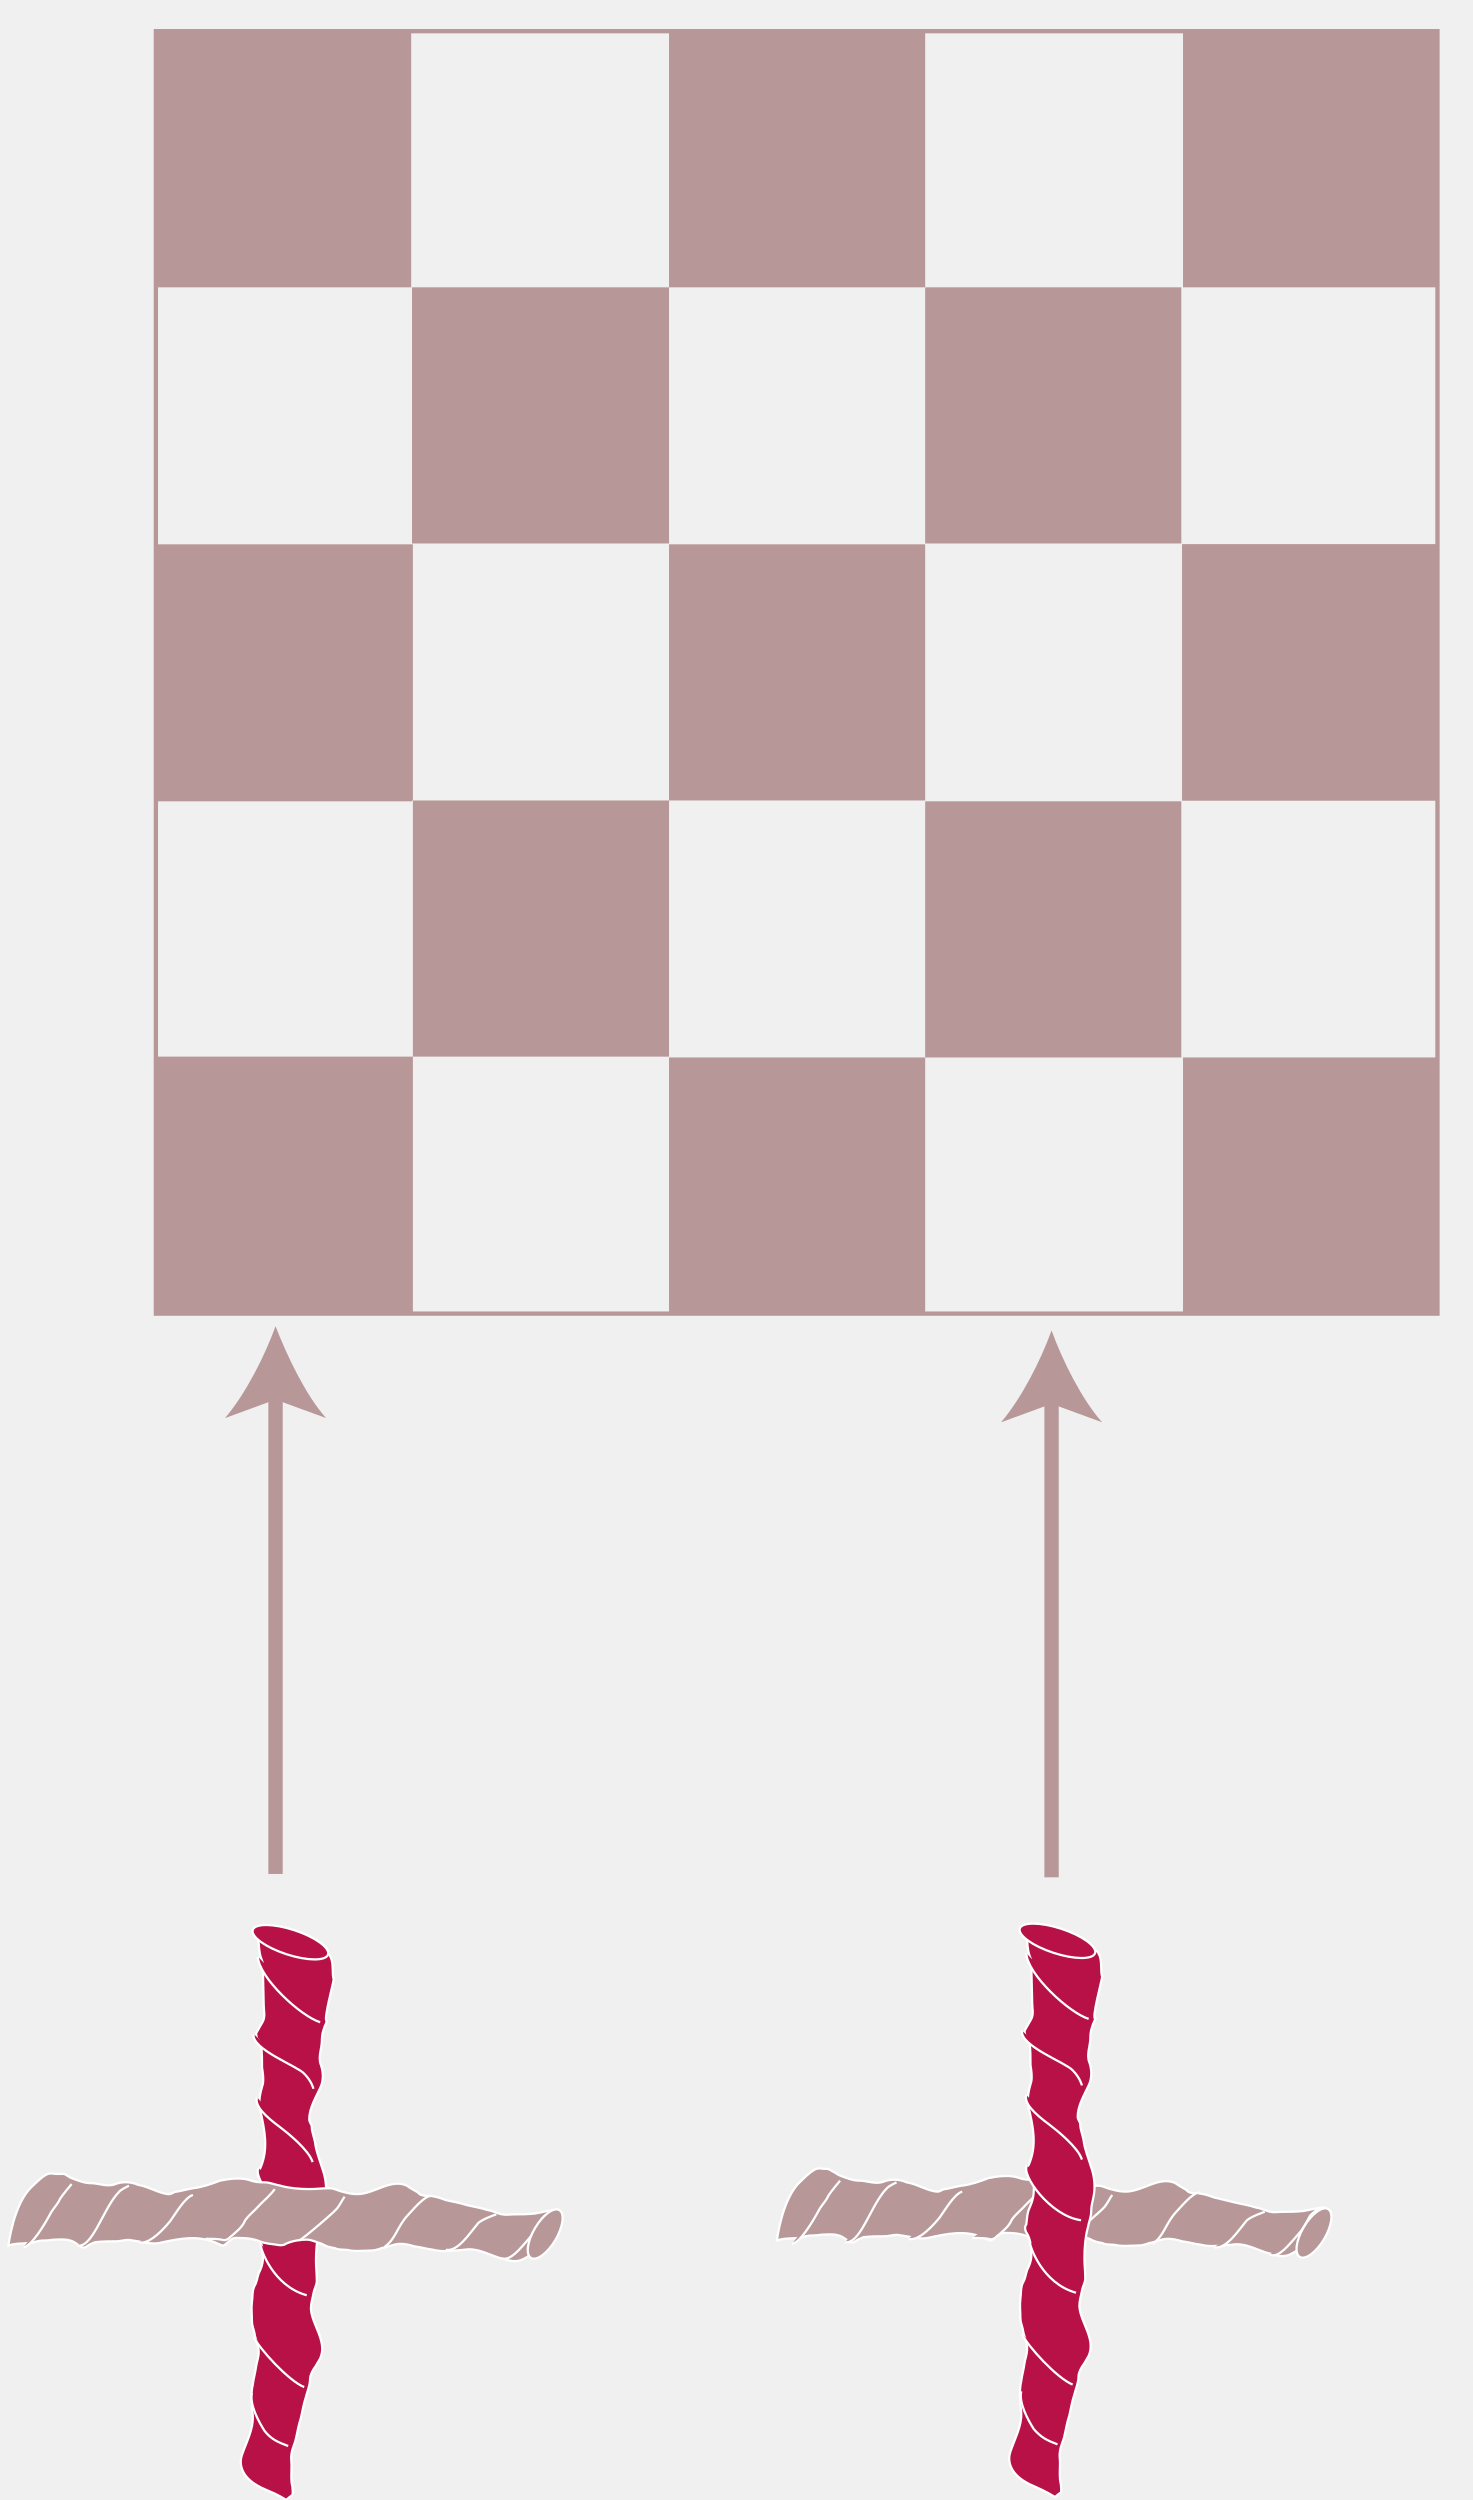
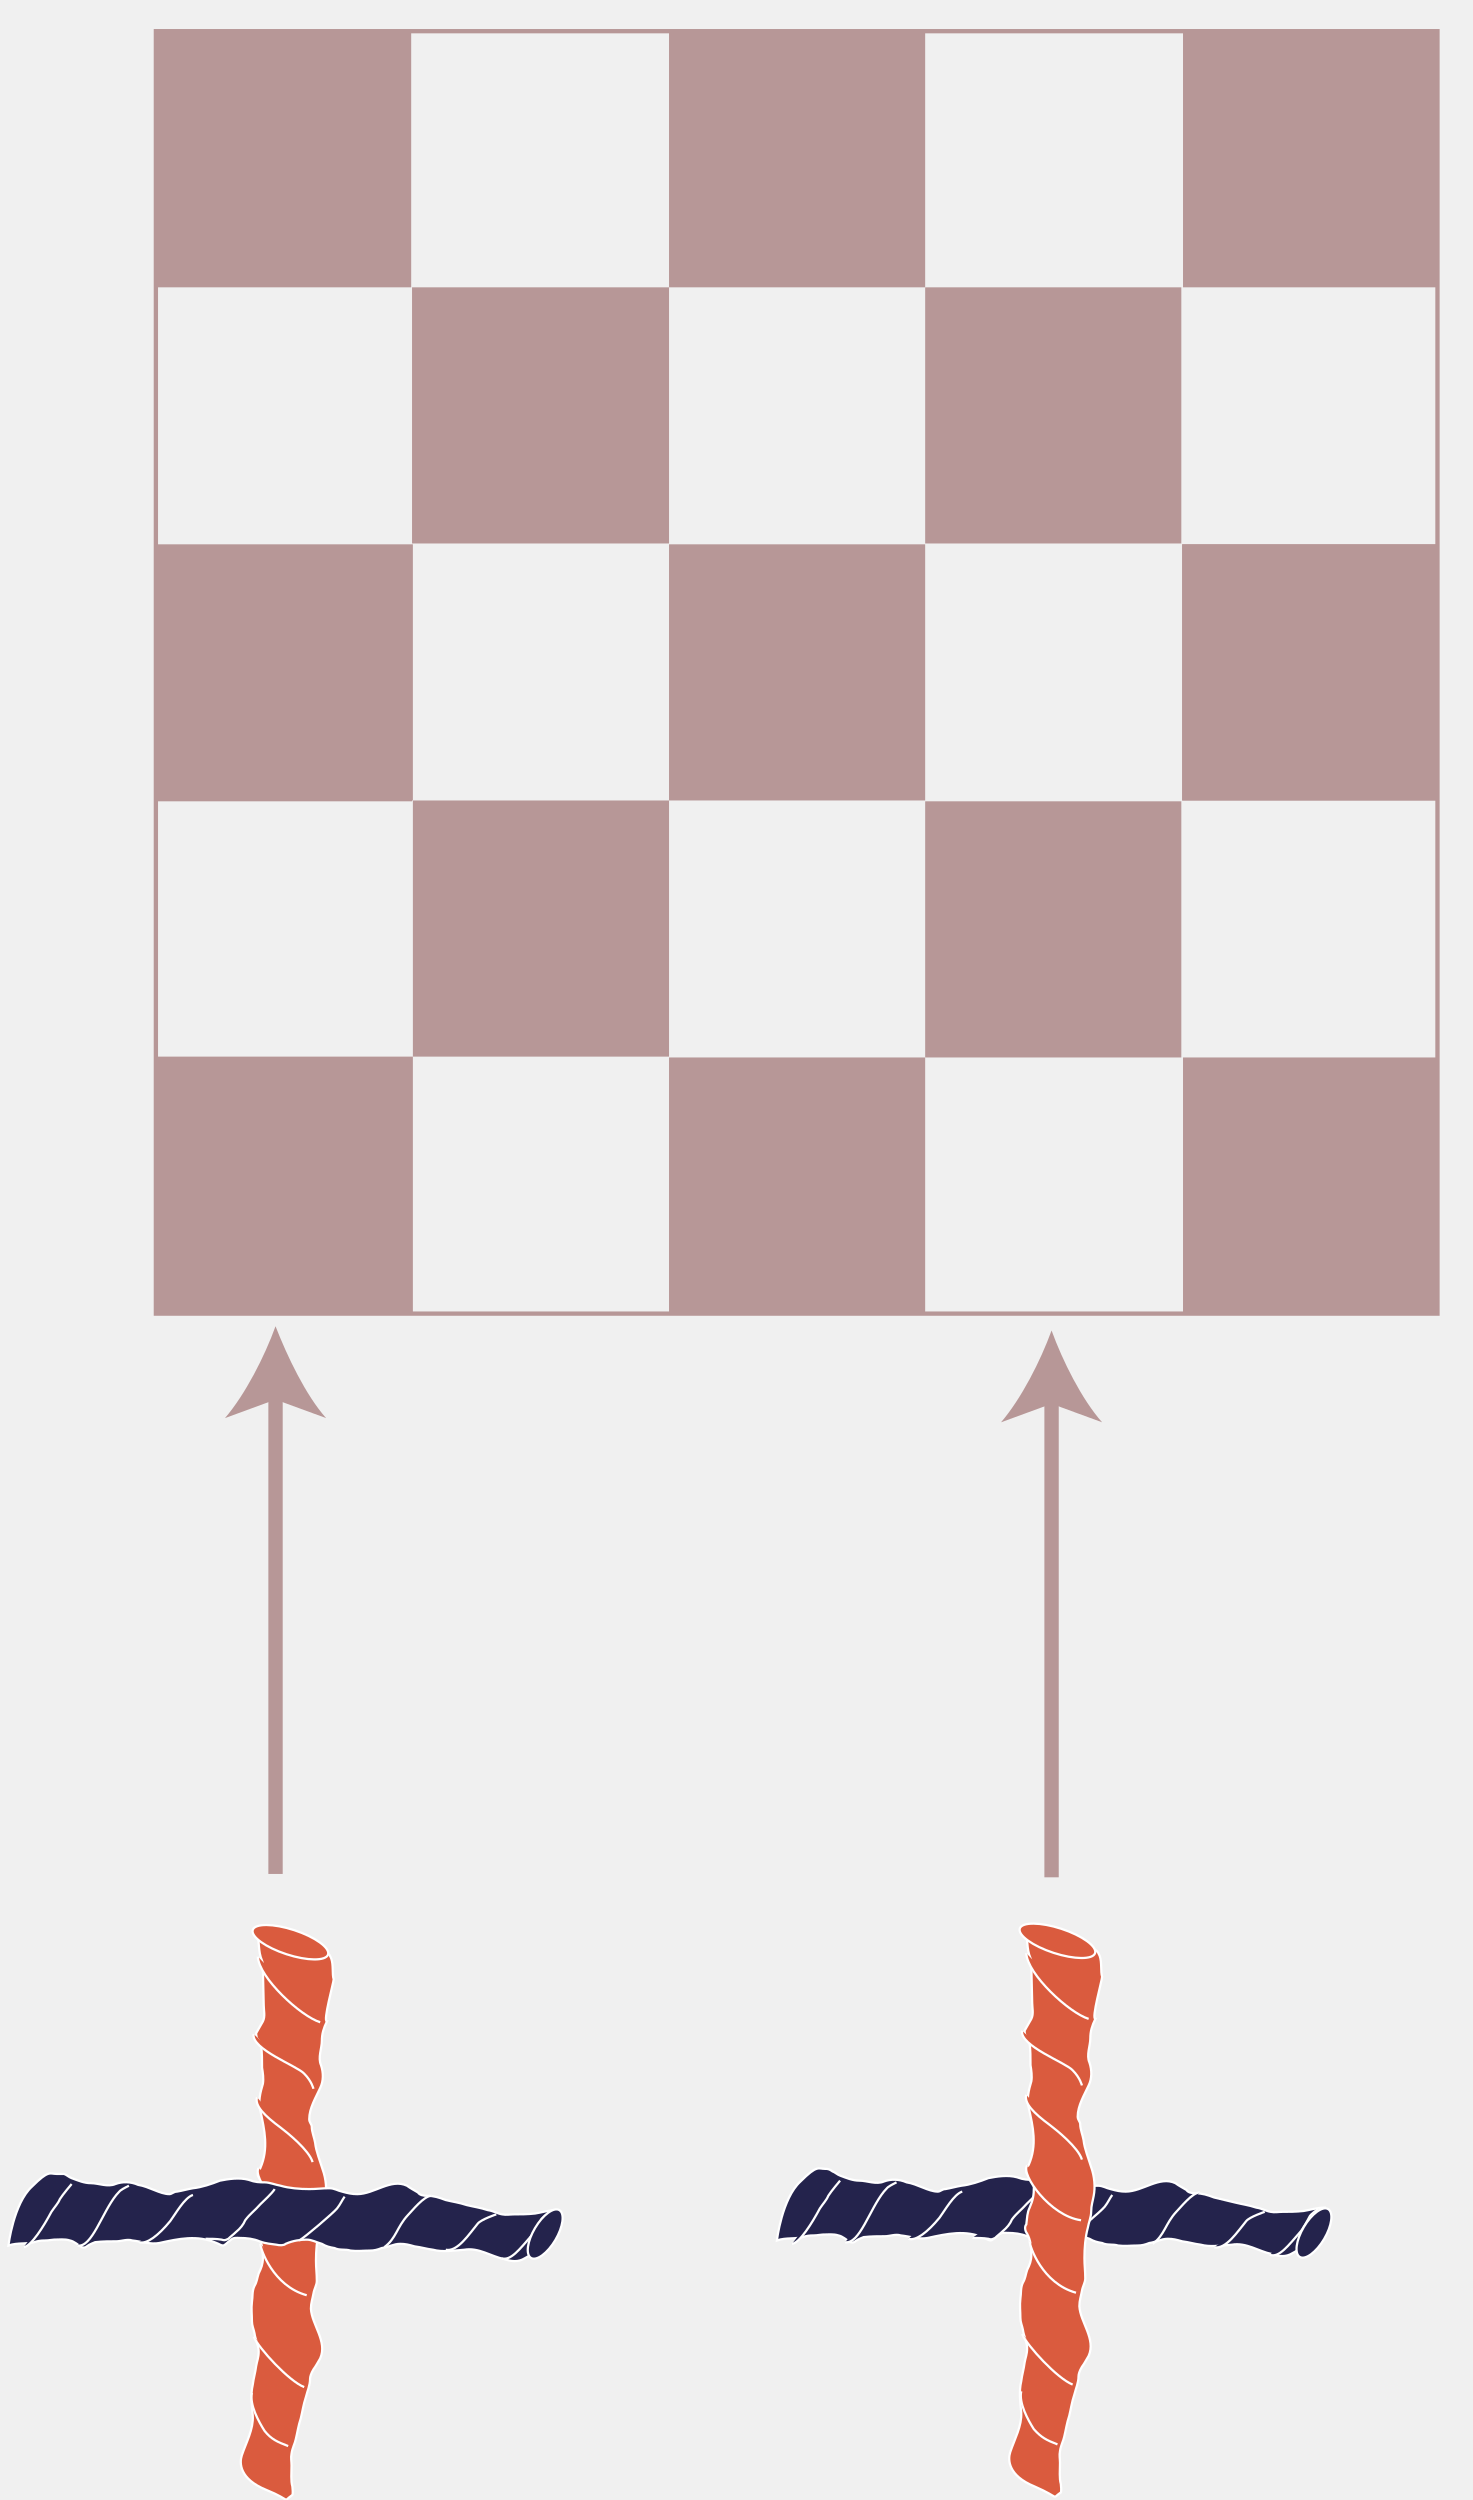
<svg xmlns="http://www.w3.org/2000/svg" version="1.1" id="Layer_1" x="0px" y="0px" viewBox="0 0 174.7 296.7" style="enable-background:new 0 0 174.7 296.7;" xml:space="preserve">
  <style type="text/css">
- 	.st0{fill:#B71148;stroke:#FFFFFF;stroke-width:0.268;stroke-miterlimit:10;}
- 	.st1{fill:#B71148;stroke:#FFFFFF;stroke-width:0.268;stroke-miterlimit:9.998;}
- 	.st2{fill:#B79797;stroke:#FFFFFF;stroke-width:0.268;stroke-miterlimit:10;}
- 	.st3{fill:#B79797;stroke:#FFFFFF;stroke-width:0.268;stroke-miterlimit:10.001;}
- 	.st4{fill:#B79797;stroke:#FFFFFF;stroke-width:0.268;stroke-miterlimit:10;}
- 	.st5{fill:#B79797;stroke:#FFFFFF;stroke-width:0.268;stroke-miterlimit:10.001;}
- 	.st6{fill:#B71148;stroke:#FFFFFF;stroke-width:0.268;stroke-miterlimit:10;}
- 	.st7{fill:#B71148;stroke:#FFFFFF;stroke-width:0.268;stroke-miterlimit:9.998;}
+ 	.st0{fill:#DA5B3E;stroke:#FFFFFF;stroke-width:0.268;stroke-miterlimit:10;}
+ 	.st1{fill:#DA5B3E;stroke:#FFFFFF;stroke-width:0.268;stroke-miterlimit:9.998;}
+ 	.st2{fill:#24234C;stroke:#FFFFFF;stroke-width:0.268;stroke-miterlimit:10;}
+ 	.st3{fill:#24234C;stroke:#FFFFFF;stroke-width:0.268;stroke-miterlimit:10.001;}
+ 	.st4{fill:#24234C;stroke:#FFFFFF;stroke-width:0.268;stroke-miterlimit:10;}
+ 	.st5{fill:#24234C;stroke:#FFFFFF;stroke-width:0.268;stroke-miterlimit:10.001;}
+ 	.st6{fill:#DA5B3E;stroke:#FFFFFF;stroke-width:0.268;stroke-miterlimit:10;}
+ 	.st7{fill:#DA5B3E;stroke:#FFFFFF;stroke-width:0.268;stroke-miterlimit:9.998;}
	.st8{fill:none;stroke:#B79797;stroke-width:1.703;stroke-miterlimit:10;}
	.st9{fill:#B79797;}
	.st10{fill:none;stroke:#B79797;stroke-width:0.512;stroke-miterlimit:10;}
</style>
  <g>
    <g>
      <g>
        <g>
          <path class="st0" d="M31.6,295.5c-3.2-1.3-3.2-3.2-2.9-4.1c0.5-1.5,1.4-3.1,1.3-4.7c-0.1-1.1-0.3-2.4,0-3.7      c0.1-0.8,0.3-1.4,0.4-2.2c0.1-0.6,0.3-1,0.3-1.7c0-0.8-0.4-1.4-0.5-2.2c-0.1-0.5-0.3-0.9-0.3-1.4c0-0.8-0.1-1.5,0-2.3      c0.1-0.6,0-1.3,0.3-1.9c0.3-0.5,0.3-0.9,0.5-1.5c0.3-0.6,0.5-1.1,0.5-1.8c0-0.9-0.1-1.8-0.5-2.5c-0.3-0.4-0.3-0.9-0.1-1.1      c0.1-0.8,0.1-1.4,0.4-2c0.4-0.9,0.5-1.5,0.5-2.4c0-0.4,0.1-0.9-0.3-1.1c-0.3-0.3-0.6-0.5-0.6-0.8c0-0.3,0.1-0.5,0.3-0.8      c1-2.3,0.5-4.5,0-6.8c-0.3-1,0-2.2,0.3-3.2c0.1-0.6,0-1.3-0.1-1.9c0-0.9,0-1.8-0.1-2.5c-0.1-0.4-0.3-0.8-0.5-1      c-0.1-0.3-0.1-0.5-0.1-0.6c0.3-0.5,0.5-0.9,0.8-1.4c0.3-0.6,0.1-1.3,0.1-1.9c0-0.4-0.1-3.9-0.1-4.3c0-0.4,0-0.8-0.1-1      c-0.5-1.1-0.3-2.4-0.6-3.6l7.5,1.8c0.6,1.3,0.8,0.3,1.3,1.5c0.3,0.8,0.1,1.9,0.3,2.5c0,0.4-1.3,5-0.8,5      c-0.4,0.8-0.6,1.5-0.6,2.3c0,0.9-0.5,2-0.1,2.9c0.3,0.9,0.3,1.9-0.1,2.7c-0.5,1.1-1.3,2.4-1.3,3.7c0,0.4,0.3,0.6,0.3,0.9      c0,0.6,0.3,1.3,0.4,1.9c0.1,1,0.6,2.2,0.9,3.2c0.4,1.1,0.5,2.4,0.3,3.4c-0.1,0.6-0.3,1.1-0.3,1.9c0,0.6-0.3,1.3-0.4,1.9      c-0.3,1.1-0.4,2.4-0.4,3.6c0,0.9,0.1,1.5,0.1,2.4c0,0.5-0.3,0.9-0.4,1.5c-0.1,0.6-0.3,1.1-0.3,1.8c0.1,1.9,2,3.9,1.1,5.9      c-0.3,0.5-0.5,0.9-0.8,1.3c-0.3,0.5-0.4,0.9-0.4,1.1c0,0.8-0.3,1.4-0.5,2.2c-0.3,0.9-0.4,1.7-0.6,2.5c-0.3,0.9-0.4,1.7-0.6,2.5      c-0.1,0.5-0.4,1-0.5,1.7c-0.1,0.5,0,0.9,0,1.4c0,0.9-0.1,1.8,0.1,2.5c0.1,0.9,0,1,0,1C33.4,297,34.8,296.8,31.6,295.5z" />
          <path class="st0" d="M30.6,232.2c0.1,2.5,5.1,7.1,7.4,7.8" />
          <path class="st0" d="M30.1,241.4c-0.3,1.8,5.2,3.8,6,4.7c0.9,0.9,1.1,1.8,1.1,1.8" />
          <path class="st0" d="M30.5,248.9c-0.3,1,0.9,2.2,2.8,3.6c0.8,0.6,3.4,2.7,3.8,4.1" />
          <path class="st0" d="M30.7,257.3c-0.8,1,2.7,6,6.4,6.5" />
          <path class="st0" d="M30.9,266.3c0,0.6,1.5,5,5.5,6.1" />
          <path class="st0" d="M30.1,277.3c0.6,1.4,4.2,5.3,6,6" />
          <path class="st0" d="M29.9,284c-0.3,1.4,0.8,3.4,1.5,4.5c0.8,1,1.5,1.3,2.8,1.8" />
        </g>
        <ellipse transform="matrix(0.3109 -0.9504 0.9504 0.3109 -195.2972 191.534)" class="st1" cx="34.4" cy="230.5" rx="1.5" ry="4.7" />
      </g>
      <g>
        <g>
          <path class="st2" d="M65,266.8l1-4.5c-0.9,0-1.8,0.3-2.5,0.4c-0.9,0.1-1.8,0.1-2.5,0.1c-0.5,0-0.9,0.1-1.4,0      c-0.6-0.1-1-0.4-1.7-0.5c-0.9-0.3-1.7-0.4-2.5-0.6c-0.9-0.3-1.7-0.4-2.5-0.6c-0.8-0.3-1.4-0.5-2.2-0.5c-0.5,0-0.9-0.1-1.1-0.4      c-0.5-0.3-0.9-0.5-1.3-0.8c-1.9-0.9-3.9,1-5.9,1c-0.6,0-1.1-0.1-1.8-0.3c-0.5-0.1-0.9-0.4-1.5-0.4c-0.9,0-1.5,0.1-2.4,0.1      c-1.1,0-2.4-0.1-3.4-0.4c-0.6-0.1-1.3-0.4-1.9-0.4c-0.6,0-1.1,0-1.9-0.3c-1.1-0.3-2.4-0.1-3.4,0.1c-1,0.4-2.2,0.8-3.2,0.9      c-0.6,0.1-1.3,0.3-1.9,0.4c-0.4,0-0.6,0.3-0.9,0.3c-1.1,0-2.4-0.9-3.7-1.1c-0.9-0.4-1.9-0.4-2.7-0.1c-0.9,0.4-2-0.1-2.9-0.1      c-0.8,0-1.5-0.3-2.3-0.6c-0.3-0.1-0.6-0.4-0.9-0.5c-0.3,0-0.5,0-0.9,0c-0.8,0-0.9-0.5-2.9,1.5c-2.2,2-2.8,7-2.8,7      c1.1-0.4,2.3-0.1,3.4-0.5c0.4-0.1,0.8-0.1,1-0.1c0.4,0,0.8-0.1,1-0.1c0.6,0,1.3-0.1,1.9,0.1c0.5,0.1,0.9,0.5,1.4,0.8      c0.3,0.1,0.5,0,0.6-0.1c0.4-0.3,0.8-0.4,1-0.5c0.9-0.1,1.8-0.1,2.5-0.1c0.6,0,1.3-0.3,1.9-0.1c1,0.1,2.2,0.5,3.2,0.3      c2.3-0.5,4.5-1,6.8,0c0.3,0.1,0.5,0.3,0.8,0.3c0.3-0.1,0.5-0.4,0.8-0.6c0.4-0.4,0.8-0.3,1.1-0.3c0.9,0,1.7,0.1,2.4,0.4      c0.8,0.3,1.4,0.3,2,0.4c0.4,0.1,0.9,0.1,1.1-0.1c0.9-0.4,1.8-0.5,2.5-0.5c0.6,0,1.1,0.3,1.8,0.5c0.5,0.3,0.9,0.4,1.5,0.5      c0.6,0.3,1.3,0.1,1.9,0.3c0.8,0.1,1.5,0,2.3,0c0.5,0,0.9-0.1,1.4-0.3c0.8-0.1,1.4-0.5,2.2-0.5c0.6,0,1,0.1,1.7,0.3      c0.8,0.1,1.4,0.3,2.2,0.4c1.1,0.3,2.4,0.1,3.7,0c1.7-0.3,3.2,0.8,4.7,1.1c0.9,0.3,1.7,0.4,2.5-0.1c0.5-0.3,1-0.5,1.5-0.8      C64.2,267.1,64.6,267.1,65,266.8L65,266.8" />
          <path class="st2" d="M2.8,266.7c0.9-0.1,2.4-2.5,3.3-4.2c0.4-0.6,0.8-1,1-1.5c0.3-0.5,1.4-1.8,1.4-1.8" />
          <path class="st2" d="M9.2,266.5c1.7,0.3,2.9-3.9,4.6-6c0.3-0.3,0.4-0.5,0.6-0.6c0.1-0.1,0.9-0.5,0.9-0.5" />
          <path class="st2" d="M16.5,266.1c0.9,0.3,2.3-0.8,3.7-2.5c0.6-0.8,1.7-2.8,2.7-3.1" />
          <path class="st2" d="M24.4,265.7c0.6,0,1.3,0,1.9,0.1c0.3,0.1,0.4,0.1,0.8-0.1c0.3-0.3,0.6-0.5,0.9-0.8c0.5-0.4,0.9-0.9,1.1-1.4      c0.6-0.8,1.1-1.1,1.8-1.9c0.4-0.4,1.4-1.3,1.7-1.8" />
          <path class="st2" d="M35.5,265.9c0.6-0.3,4.1-3.3,4.5-3.8c0.4-0.5,0.6-1,0.9-1.4" />
          <path class="st2" d="M45.6,266.7c1.4-1,1.5-2.4,2.8-3.8c0.5-0.5,1.9-2.3,2.8-2.3" />
          <path class="st2" d="M52.9,267c1.4,0.3,2.8-1.9,3.8-3.1c0.4-0.5,2.2-1.1,2.2-1.1" />
          <path class="st2" d="M59.5,268c1.1,0.4,2.2-1.1,3.6-2.7c0.3-0.3,0.9-1.4,1.1-1.8c0.1-0.3,1-0.9,1.1-1" />
        </g>
        <ellipse transform="matrix(0.51 -0.8602 0.8602 0.51 -196.3321 185.5889)" class="st3" cx="64.7" cy="265.1" rx="3.3" ry="1.4" />
      </g>
    </g>
    <g>
      <g>
        <g>
          <path class="st4" d="M156.2,266.5l1-4.5c-0.9,0-1.8,0.3-2.5,0.4c-0.9,0.1-1.8,0.1-2.5,0.1c-0.5,0-0.9,0.1-1.4,0      c-0.6-0.1-1-0.4-1.7-0.5c-0.9-0.3-1.7-0.4-2.5-0.6s-1.7-0.4-2.5-0.6c-0.8-0.3-1.4-0.5-2.2-0.5c-0.5,0-0.9-0.1-1.1-0.4      c-0.5-0.3-0.9-0.5-1.3-0.8c-1.9-0.9-3.9,1-5.9,1c-0.6,0-1.1-0.1-1.8-0.3c-0.5-0.1-0.9-0.4-1.5-0.4c-0.9,0-1.5,0.1-2.4,0.1      c-1.1,0-2.4-0.1-3.4-0.4c-0.6-0.1-1.3-0.4-1.9-0.4c-0.6,0-1.1,0-1.9-0.3c-1.1-0.3-2.4-0.1-3.4,0.1c-1,0.4-2.2,0.8-3.2,0.9      c-0.6,0.1-1.3,0.3-1.9,0.4c-0.4,0-0.6,0.3-0.9,0.3c-1.1,0-2.4-0.9-3.7-1.1c-0.9-0.4-1.9-0.4-2.7-0.1c-0.9,0.4-2-0.1-2.9-0.1      c-0.8,0-1.5-0.3-2.3-0.6c-0.3-0.1-0.6-0.4-0.9-0.5c-0.4-0.3-0.6-0.3-0.9-0.3c-0.8,0-0.9-0.5-2.9,1.5c-2.2,2-2.8,7-2.8,7      c1.1-0.4,2.3-0.1,3.4-0.5c0.4-0.1,0.8-0.1,1-0.1c0.4,0,0.8-0.1,1-0.1c0.6,0,1.3-0.1,1.9,0.1c0.5,0.1,0.9,0.5,1.4,0.8      c0.3,0.1,0.5,0,0.6-0.1c0.4-0.3,0.8-0.4,1-0.5c0.9-0.1,1.8-0.1,2.5-0.1c0.6,0,1.3-0.3,1.9-0.1c1,0.1,2.2,0.5,3.2,0.3      c2.3-0.5,4.5-1,6.7,0c0.3,0.1,0.5,0.3,0.8,0.3c0.3-0.1,0.5-0.4,0.8-0.6c0.4-0.4,0.8-0.3,1.1-0.3c0.9,0,1.7,0.1,2.4,0.4      c0.8,0.3,1.4,0.3,2,0.4c0.4,0.1,0.9,0.1,1.1-0.1c0.9-0.4,1.8-0.5,2.5-0.5c0.6,0,1.1,0.3,1.8,0.5c0.5,0.3,0.9,0.4,1.5,0.5      c0.6,0.3,1.3,0.1,1.9,0.3c0.8,0.1,1.5,0,2.3,0c0.5,0,0.9-0.1,1.4-0.3c0.8-0.1,1.4-0.5,2.2-0.5c0.6,0,1,0.1,1.7,0.3      c0.8,0.1,1.4,0.3,2.2,0.4c1.1,0.3,2.4,0.1,3.7,0c1.7-0.3,3.2,0.8,4.7,1.1c0.9,0.3,1.7,0.4,2.5-0.1c0.5-0.3,1-0.5,1.5-0.8      C155.4,266.8,155.9,266.8,156.2,266.5L156.2,266.5" />
          <path class="st4" d="M94,266.3c0.9-0.1,2.4-2.5,3.3-4.2c0.4-0.6,0.8-1,1-1.5c0.3-0.5,1.4-1.8,1.4-1.8" />
          <path class="st4" d="M100.3,266.1c1.7,0.3,2.9-3.9,4.6-6c0.3-0.3,0.4-0.5,0.6-0.6c0.1-0.1,0.9-0.5,0.9-0.5" />
          <path class="st4" d="M107.8,265.7c0.9,0.3,2.3-0.8,3.7-2.5c0.6-0.8,1.7-2.8,2.7-3.1" />
          <path class="st4" d="M115.4,265.6c0.6,0,1.3,0,1.9,0.1c0.3,0.1,0.4,0.1,0.8-0.1c0.3-0.3,0.6-0.5,0.9-0.8      c0.5-0.4,0.9-0.9,1.1-1.4c0.6-0.8,1.1-1.1,1.8-1.9c0.4-0.4,1.4-1.3,1.7-1.8" />
          <path class="st4" d="M126.6,265.7c0.6-0.3,4.1-3.3,4.5-3.8s0.6-1,0.9-1.4" />
          <path class="st4" d="M136.8,266.3c1.4-1,1.5-2.4,2.8-3.8c0.5-0.5,1.9-2.3,2.8-2.3" />
          <path class="st4" d="M144.1,266.7c1.4,0.3,2.8-1.9,3.8-3.1c0.4-0.5,2.2-1.1,2.2-1.1" />
          <path class="st4" d="M150.7,267.6c1.1,0.4,2.2-1.1,3.6-2.7c0.3-0.3,0.9-1.4,1.1-1.8c0.1-0.3,1-0.9,1.1-1" />
        </g>
        <ellipse transform="matrix(0.51 -0.8602 0.8602 0.51 -151.5205 263.9695)" class="st5" cx="155.9" cy="265" rx="3.3" ry="1.4" />
      </g>
      <g>
        <g>
          <path class="st6" d="M122.8,295.1c-3.2-1.3-3.2-3.2-2.9-4.1c0.5-1.5,1.4-3.1,1.3-4.7c-0.1-1.1-0.3-2.4,0-3.7      c0.1-0.8,0.3-1.4,0.4-2.2c0.1-0.6,0.3-1,0.3-1.7c0-0.8-0.4-1.4-0.5-2.2c-0.1-0.5-0.3-0.9-0.3-1.4c0-0.8-0.1-1.5,0-2.3      c0.1-0.6,0-1.3,0.3-1.9c0.3-0.5,0.3-0.9,0.5-1.5c0.3-0.6,0.5-1.1,0.5-1.8c0-0.9-0.1-1.8-0.5-2.5c-0.3-0.4-0.3-0.9-0.1-1.1      c0.1-0.8,0.1-1.4,0.4-2c0.4-0.9,0.5-1.5,0.5-2.4c0-0.4,0.1-0.9-0.3-1.1c-0.3-0.3-0.6-0.5-0.6-0.8s0.1-0.5,0.3-0.8      c1-2.3,0.5-4.5,0-6.7c-0.3-1,0-2.2,0.3-3.2c0.1-0.6,0-1.3-0.1-1.9c0-0.9,0-1.8-0.1-2.5c-0.1-0.4-0.3-0.8-0.5-1      c-0.1-0.3-0.1-0.5-0.1-0.6c0.3-0.5,0.5-0.9,0.8-1.4c0.3-0.6,0.1-1.3,0.1-1.9c0-0.4-0.1-3.9-0.1-4.3c0-0.4,0-0.8-0.1-1      c-0.5-1.1-0.3-2.4-0.6-3.6l7.5,1.8c0.6,1.3,0.8,0.3,1.3,1.5c0.3,0.8,0.1,1.9,0.3,2.5c0,0.4-1.3,5-0.8,5      c-0.4,0.8-0.6,1.5-0.6,2.3c0,0.9-0.5,2-0.1,2.9c0.3,0.9,0.3,1.9-0.1,2.7c-0.5,1.1-1.3,2.4-1.3,3.7c0,0.4,0.3,0.6,0.3,0.9      c0,0.6,0.3,1.3,0.4,1.9c0.1,1,0.6,2.2,0.9,3.2c0.4,1.1,0.5,2.4,0.3,3.4c-0.1,0.6-0.3,1.1-0.3,1.9c0,0.6-0.3,1.3-0.4,1.9      c-0.3,1.1-0.4,2.4-0.4,3.6c0,0.9,0.1,1.5,0.1,2.4c0,0.5-0.3,0.9-0.4,1.5c-0.1,0.6-0.3,1.1-0.3,1.8c0.1,1.9,2,3.9,1.1,5.9      c-0.3,0.5-0.5,0.9-0.8,1.3c-0.3,0.5-0.4,0.9-0.4,1.1c0,0.8-0.3,1.4-0.5,2.2c-0.3,0.9-0.4,1.7-0.6,2.5c-0.3,0.9-0.4,1.7-0.6,2.5      c-0.1,0.5-0.4,1-0.5,1.7c-0.1,0.5,0,0.9,0,1.4c0,0.9-0.1,1.8,0.1,2.5c0.1,0.9,0,1,0,1C124.7,296.6,126,296.5,122.8,295.1z" />
          <path class="st6" d="M121.8,231.8c0.1,2.5,5.1,7.1,7.4,7.8" />
          <path class="st6" d="M121.3,241c-0.3,1.8,5.2,3.8,6,4.7c0.9,0.9,1.1,1.8,1.1,1.8" />
          <path class="st6" d="M121.8,248.6c-0.3,1,0.9,2.2,2.8,3.6c0.8,0.6,3.4,2.7,3.8,4.1" />
          <path class="st6" d="M121.9,257c-0.8,1,2.7,6,6.4,6.5" />
          <path class="st6" d="M122.2,266c0,0.6,1.5,5,5.5,6.1" />
          <path class="st6" d="M121.3,277c0.6,1.4,4.2,5.3,6,6" />
          <path class="st6" d="M121.2,283.8c-0.3,1.4,0.8,3.4,1.5,4.5c0.9,1,1.5,1.3,2.8,1.8" />
        </g>
        <ellipse transform="matrix(0.3109 -0.9504 0.9504 0.3109 -132.493 277.9806)" class="st7" cx="125.5" cy="230.4" rx="1.5" ry="4.7" />
      </g>
    </g>
    <g>
      <g>
        <line class="st8" x1="32.7" y1="165.1" x2="32.7" y2="222.4" />
        <g>
          <path class="st9" d="M32.7,157.4c-1.3,3.6-3.6,8.1-6,10.9l6-2.2l6,2.2C36.3,165.6,34.1,161,32.7,157.4z" />
        </g>
      </g>
    </g>
    <g>
      <g>
        <line class="st8" x1="124.8" y1="165.6" x2="124.8" y2="222.8" />
        <g>
          <path class="st9" d="M124.8,157.9c-1.3,3.6-3.6,8.1-6,10.9l6-2.2l6,2.2C128.4,166.1,126.1,161.5,124.8,157.9z" />
        </g>
      </g>
    </g>
    <g>
      <rect x="18.4" y="3.7" class="st9" width="30.4" height="30.4" />
      <rect x="48.9" y="34.1" class="st9" width="30.5" height="30.4" />
      <rect x="79.4" y="3.7" class="st9" width="30.4" height="30.4" />
      <rect x="18.6" y="64.6" class="st9" width="30.4" height="30.4" />
      <rect x="109.8" y="34.1" class="st9" width="30.4" height="30.4" />
      <rect x="140.3" y="64.6" class="st9" width="30.3" height="30.4" />
      <rect x="140.4" y="3.7" class="st9" width="30.1" height="30.4" />
      <rect x="18.5" y="64.7" class="st9" width="30.4" height="30.4" />
      <rect x="49" y="95" class="st9" width="30.4" height="30.4" />
      <rect x="79.4" y="125.5" class="st9" width="30.4" height="30.4" />
      <rect x="79.4" y="64.6" class="st9" width="30.4" height="30.4" />
      <rect x="18.6" y="125.4" class="st9" width="30.4" height="30.4" />
      <rect x="109.8" y="95.1" class="st9" width="30.4" height="30.4" />
      <rect x="140.4" y="125.5" class="st9" width="30.2" height="30.4" />
      <rect x="140.3" y="64.6" class="st9" width="30.3" height="30.4" />
      <rect x="18.5" y="3.7" class="st10" width="152.1" height="152.2" />
    </g>
  </g>
</svg>
